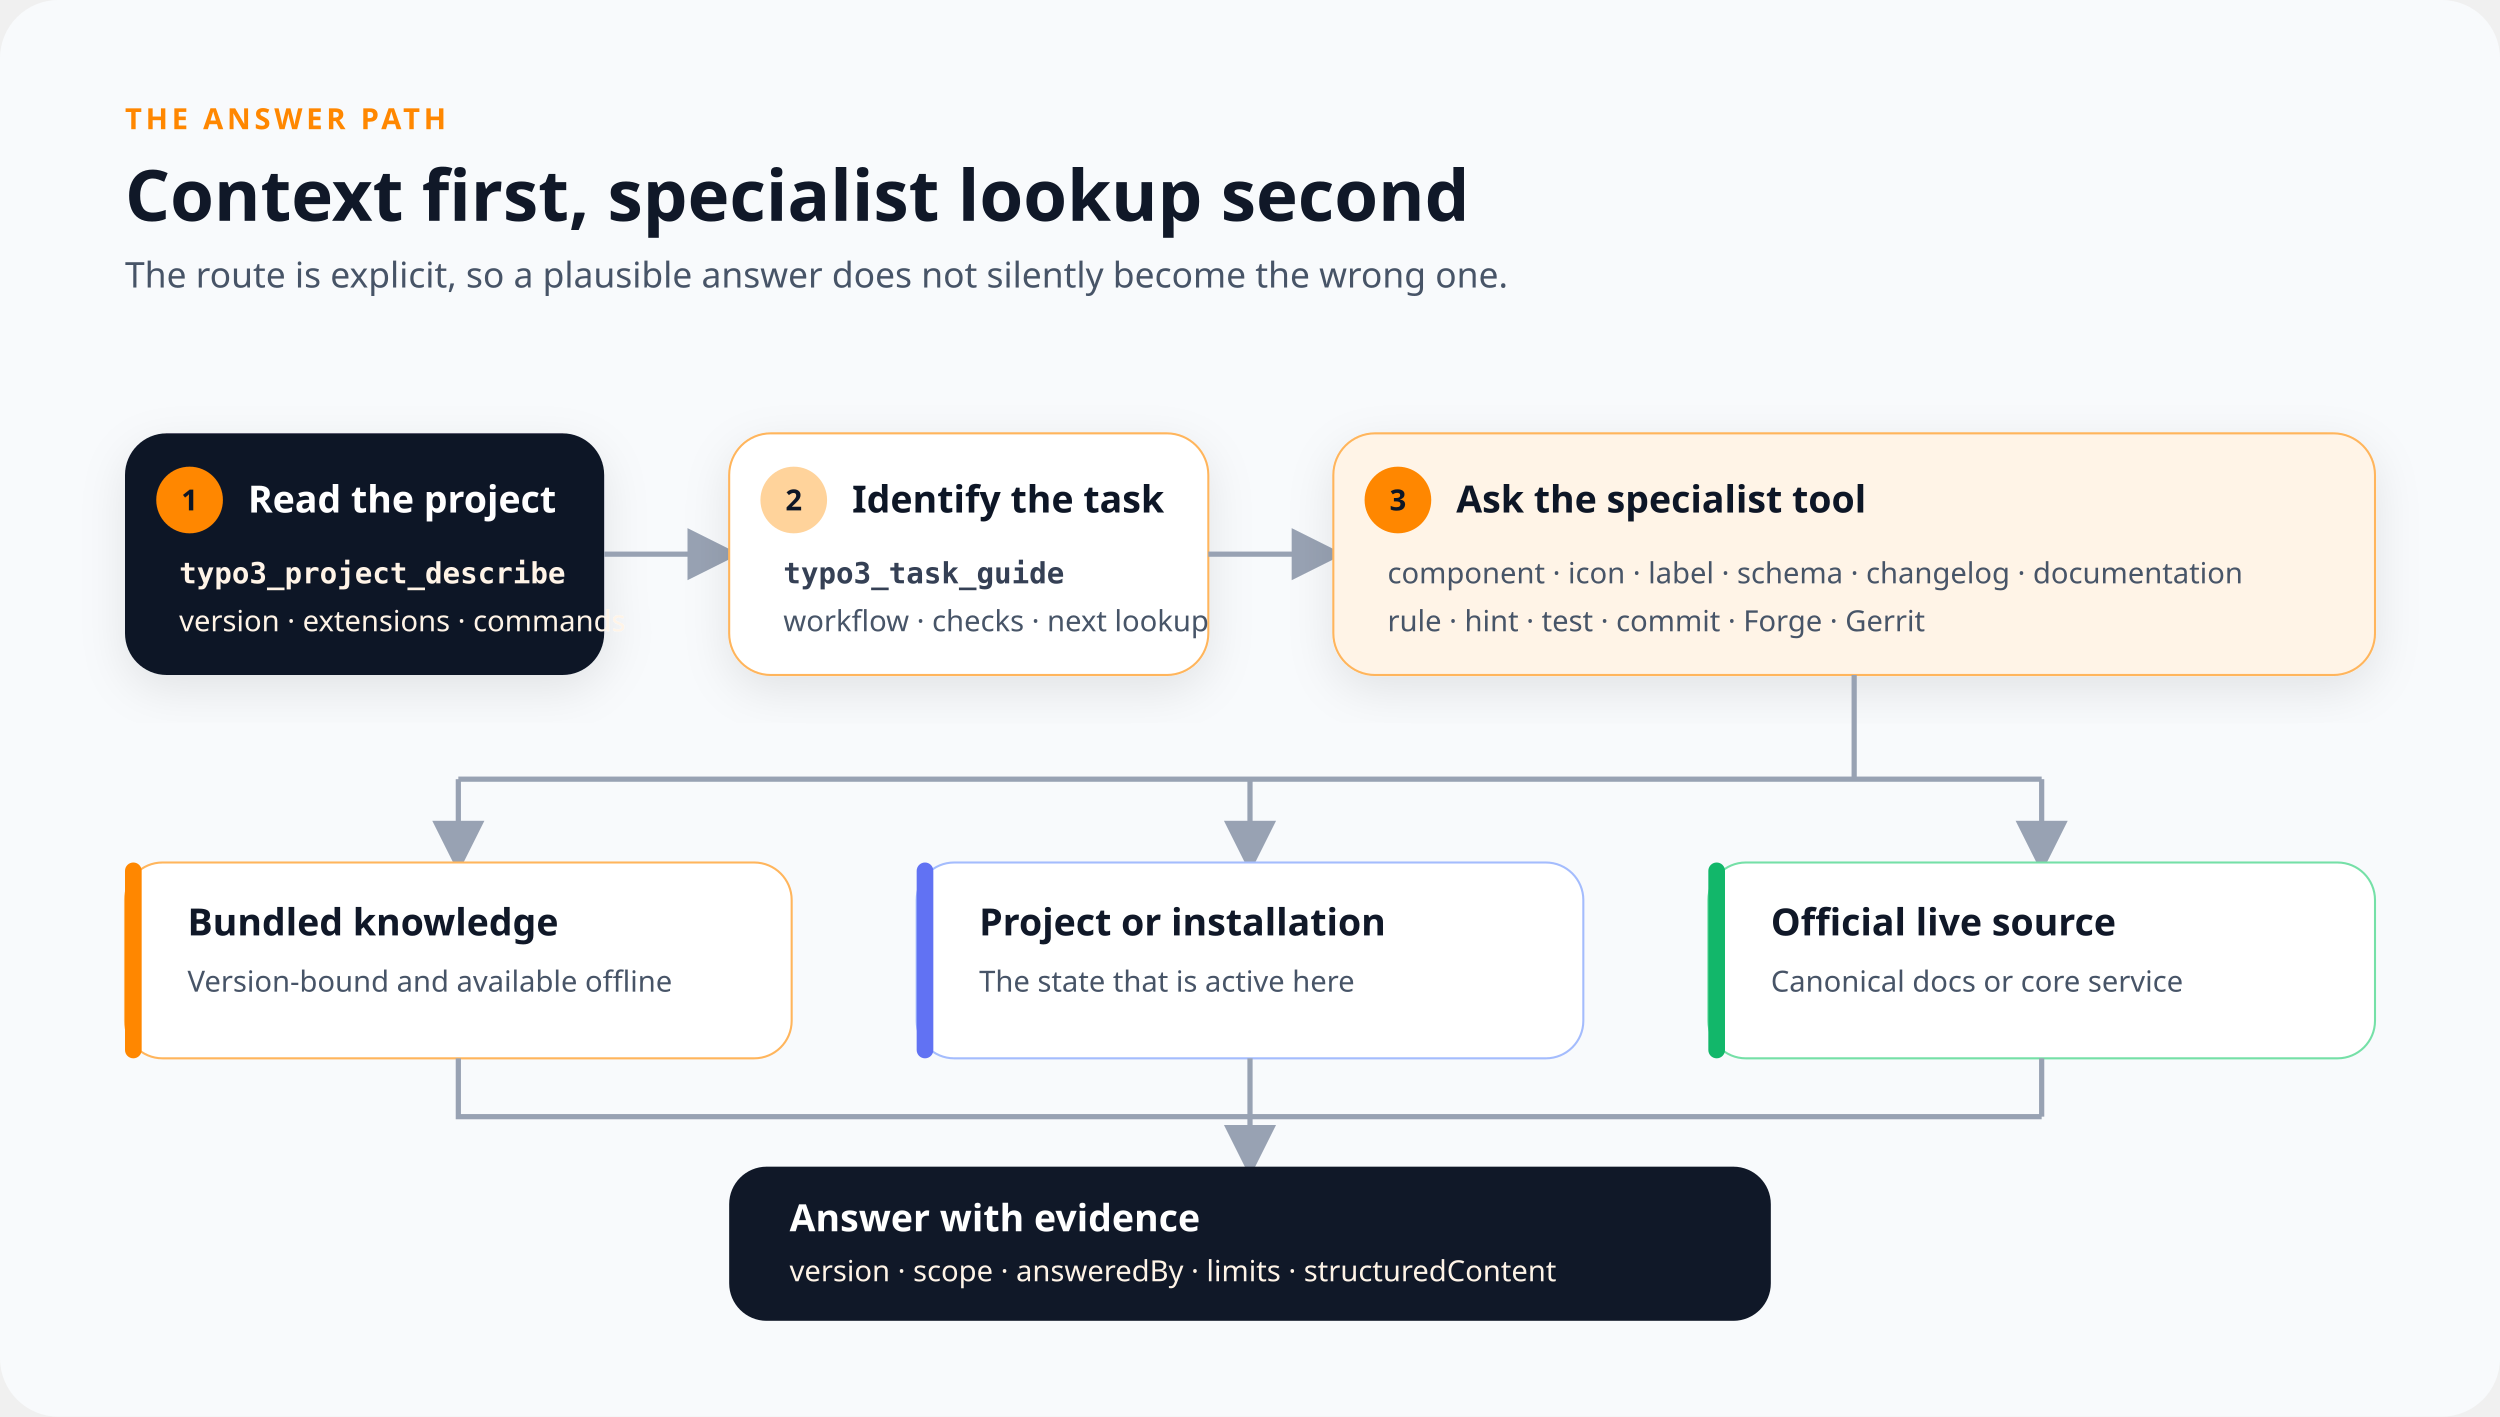
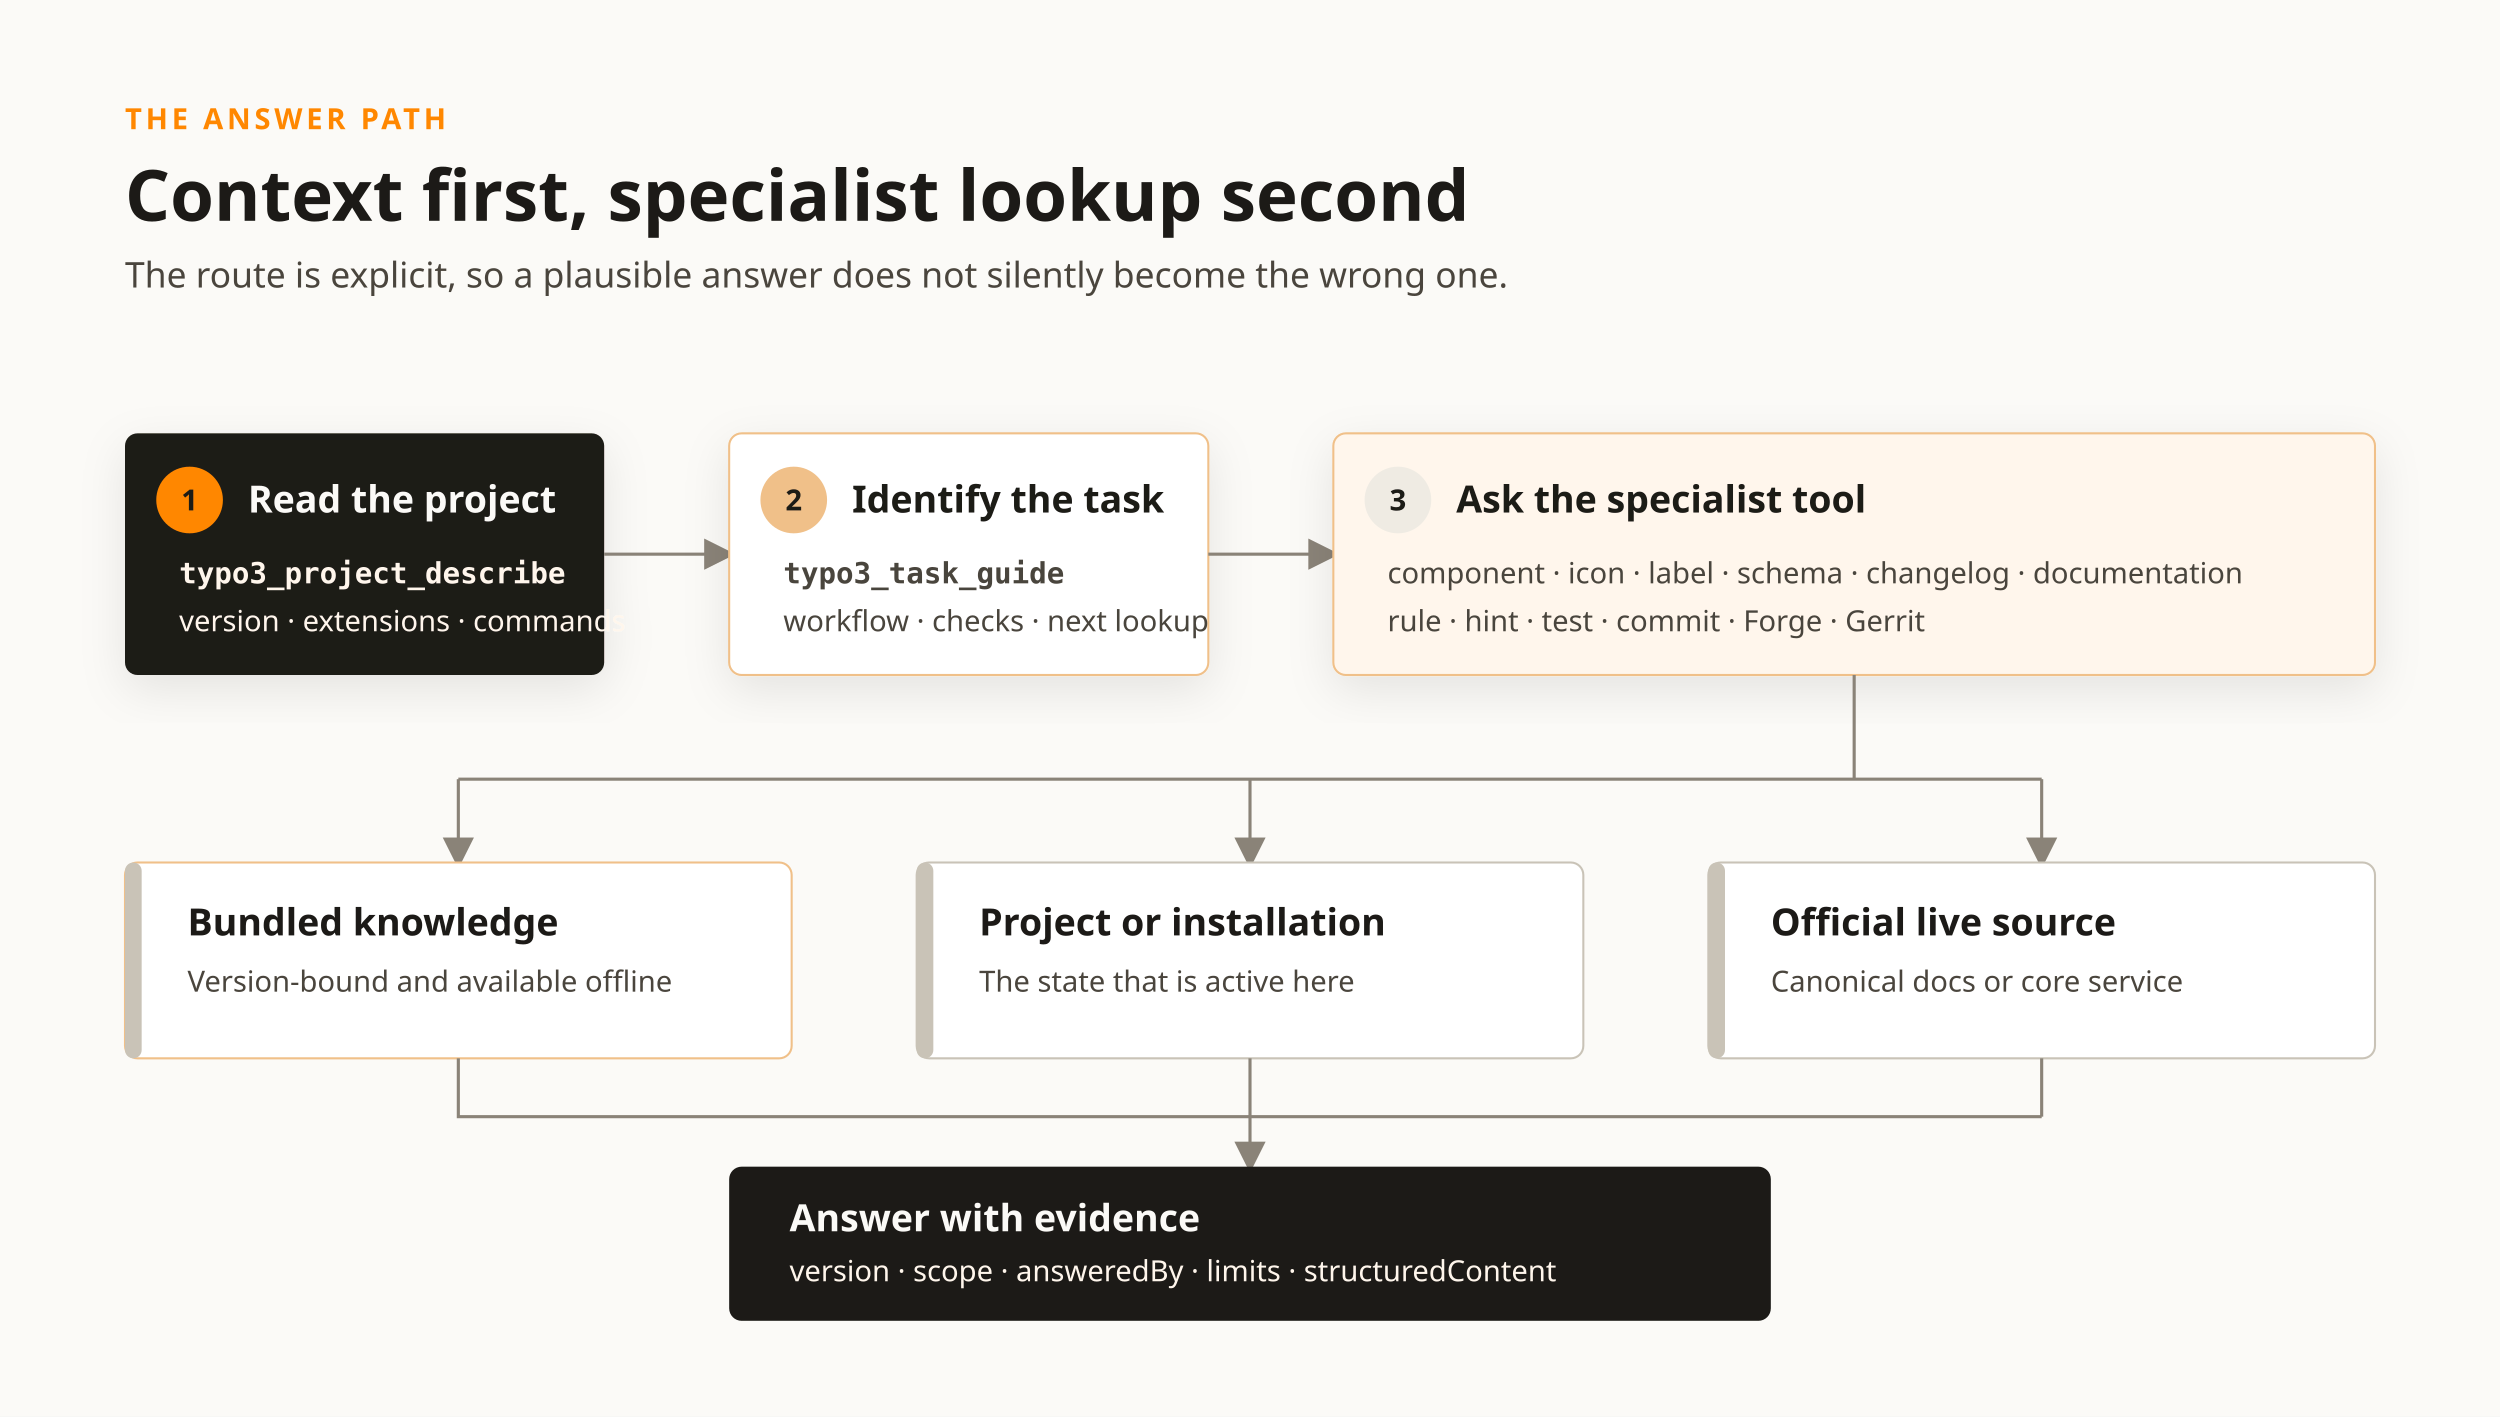
<svg xmlns="http://www.w3.org/2000/svg" width="1200" height="680" viewBox="0 0 1200 680" role="img" aria-labelledby="title description">
  <defs>
    <filter id="shadow" x="-20%" y="-20%" width="140%" height="140%">
-       <feDropShadow dx="0" dy="7" stdDeviation="11" flood-color="#101828" flood-opacity="0.09" />
+       <feDropShadow dx="0" dy="7" stdDeviation="11" flood-color="#1C1A17" flood-opacity="0.09" />
    </filter>
    <marker id="arrow" markerWidth="10" markerHeight="10" refX="8" refY="5" orient="auto" markerUnits="strokeWidth">
-       <path d="M0 0 10 5 0 10Z" fill="#98a2b3" />
+       <path d="M0 0 10 5 0 10Z" fill="#8A8378" />
    </marker>
-     <style>
-       .eyebrow { font: 700 14px system-ui, sans-serif; letter-spacing: 1.8px; fill: #ff8700; }
-       .title { font: 700 34px system-ui, sans-serif; fill: #101828; }
-       .subtitle { font: 400 17px system-ui, sans-serif; fill: #475467; }
-       .number { font: 700 14px system-ui, sans-serif; fill: #101828; }
-       .label { font: 700 18px system-ui, sans-serif; fill: #101828; }
-       .copy { font: 400 14px system-ui, sans-serif; fill: #475467; }
-       .code { font: 600 14px ui-monospace, SFMono-Regular, Consolas, monospace; fill: #344054; }
-       .whiteLabel { font: 700 18px system-ui, sans-serif; fill: white; }
-       .whiteCopy { font: 400 14px system-ui, sans-serif; fill: #fff4e7; }
-       .line { fill: none; stroke: #98a2b3; stroke-width: 2.5; marker-end: url(#arrow); }
-       .bus { fill: none; stroke: #98a2b3; stroke-width: 2.5; }
-       .whiteCode { font: 600 14px ui-monospace, SFMono-Regular, Consolas, monospace; fill: #fff4e7; }
-     </style>
  </defs>
-   <rect width="1200" height="680" rx="28" fill="#f8fafc" />
-   <text x="60" y="62" class="eyebrow">THE ANSWER PATH</text>
-   <text x="60" y="106" class="title">Context first, specialist lookup second</text>
-   <text x="60" y="138" class="subtitle">The route is explicit, so a plausible answer does not silently become the wrong one.</text>
+   <rect width="1200" height="680" fill="#FBFAF7" />
+   <text x="60" y="62" font-weight="700" font-size="14" font-family="'Source Sans 3',system-ui,sans-serif" letter-spacing="1.8" fill="#FF8700">THE ANSWER PATH</text>
+   <text x="60" y="106" font-weight="700" font-size="34" font-family="'Source Sans 3',system-ui,sans-serif" fill="#1C1A17">Context first, specialist lookup second</text>
+   <text x="60" y="138" font-weight="400" font-size="17" font-family="'Source Sans 3',system-ui,sans-serif" fill="#4A453D">The route is explicit, so a plausible answer does not silently become the wrong one.</text>
  <g filter="url(#shadow)">
-     <rect x="60" y="208" width="230" height="116" rx="20" fill="#101828" />
-     <circle cx="91" cy="240" r="16" fill="#ff8700" />
-     <text x="91" y="245" text-anchor="middle" class="number">1</text>
-     <text x="119" y="246" class="whiteLabel">Read the project</text>
-     <text x="86" y="280" class="whiteCode">typo3_project_describe</text>
-     <text x="86" y="303" class="whiteCopy">version · extensions · commands</text>
+     <rect x="60" y="208" width="230" height="116" rx="6" fill="#1C1A17" />
+     <circle cx="91" cy="240" r="16" fill="#FF8700" />
+     <text x="91" y="245" text-anchor="middle" font-weight="700" font-size="14" font-family="'Source Sans 3',system-ui,sans-serif" fill="#1C1A17">1</text>
+     <text x="119" y="246" font-weight="700" font-size="18" font-family="'Source Sans 3',system-ui,sans-serif" fill="#FBFAF7">Read the project</text>
+     <text x="86" y="280" font-weight="600" font-size="14" font-family="'Source Code Pro',ui-monospace,monospace" fill="#FFF6EC">typo3_project_describe</text>
+     <text x="86" y="303" font-weight="400" font-size="14" font-family="'Source Sans 3',system-ui,sans-serif" fill="#FFF6EC">version · extensions · commands</text>
  </g>
-   <path d="M290 266 H350" class="line" />
+   <path d="M290 266 H350" fill="none" stroke="#8A8378" stroke-width="1.5" marker-end="url(#arrow)" />
  <g filter="url(#shadow)">
-     <rect x="350" y="208" width="230" height="116" rx="20" fill="#ffffff" stroke="#ffb55c" />
-     <circle cx="381" cy="240" r="16" fill="#ffd39b" />
-     <text x="381" y="245" text-anchor="middle" class="number">2</text>
-     <text x="409" y="246" class="label">Identify the task</text>
-     <text x="376" y="280" class="code">typo3_task_guide</text>
-     <text x="376" y="303" class="copy">workflow · checks · next lookup</text>
+     <rect x="350" y="208" width="230" height="116" rx="6" fill="#FFFFFF" stroke="#F0C089" />
+     <circle cx="381" cy="240" r="16" fill="#F0C089" />
+     <text x="381" y="245" text-anchor="middle" font-weight="700" font-size="14" font-family="'Source Sans 3',system-ui,sans-serif" fill="#1C1A17">2</text>
+     <text x="409" y="246" font-weight="700" font-size="18" font-family="'Source Sans 3',system-ui,sans-serif" fill="#1C1A17">Identify the task</text>
+     <text x="376" y="280" font-weight="600" font-size="14" font-family="'Source Code Pro',ui-monospace,monospace" fill="#4A453D">typo3_task_guide</text>
+     <text x="376" y="303" font-weight="400" font-size="14" font-family="'Source Sans 3',system-ui,sans-serif" fill="#4A453D">workflow · checks · next lookup</text>
  </g>
-   <path d="M580 266 H640" class="line" />
+   <path d="M580 266 H640" fill="none" stroke="#8A8378" stroke-width="1.5" marker-end="url(#arrow)" />
  <g filter="url(#shadow)">
-     <rect x="640" y="208" width="500" height="116" rx="20" fill="#fff4e7" stroke="#ffb55c" />
-     <circle cx="671" cy="240" r="16" fill="#ff8700" />
-     <text x="671" y="245" text-anchor="middle" class="number">3</text>
-     <text x="699" y="246" class="label">Ask the specialist tool</text>
-     <text x="666" y="280" class="copy">component · icon · label · schema · changelog · documentation</text>
-     <text x="666" y="303" class="copy">rule · hint · test · commit · Forge · Gerrit</text>
+     <rect x="640" y="208" width="500" height="116" rx="6" fill="#FFF6EC" stroke="#F0C089" />
+     <circle cx="671" cy="240" r="16" fill="#EFEBE3" />
+     <text x="671" y="245" text-anchor="middle" font-weight="700" font-size="14" font-family="'Source Sans 3',system-ui,sans-serif" fill="#1C1A17">3</text>
+     <text x="699" y="246" font-weight="700" font-size="18" font-family="'Source Sans 3',system-ui,sans-serif" fill="#1C1A17">Ask the specialist tool</text>
+     <text x="666" y="280" font-weight="400" font-size="14" font-family="'Source Sans 3',system-ui,sans-serif" fill="#4A453D">component · icon · label · schema · changelog · documentation</text>
+     <text x="666" y="303" font-weight="400" font-size="14" font-family="'Source Sans 3',system-ui,sans-serif" fill="#4A453D">rule · hint · test · commit · Forge · Gerrit</text>
  </g>
-   <path d="M890 324 V374 H220 M220 374 H980" class="bus" />
-   <path d="M220 374 V414" class="line" />
-   <path d="M600 374 V414" class="line" />
-   <path d="M980 374 V414" class="line" />
+   <path d="M890 324 V374 H220 M220 374 H980" fill="none" stroke="#8A8378" stroke-width="1.5" />
+   <path d="M220 374 V414" fill="none" stroke="#8A8378" stroke-width="1.5" marker-end="url(#arrow)" />
+   <path d="M600 374 V414" fill="none" stroke="#8A8378" stroke-width="1.5" marker-end="url(#arrow)" />
+   <path d="M980 374 V414" fill="none" stroke="#8A8378" stroke-width="1.5" marker-end="url(#arrow)" />
  <g aria-label="Source choice">
-     <rect x="60" y="414" width="320" height="94" rx="18" fill="#ffffff" stroke="#ffb55c" />
-     <rect x="60" y="414" width="8" height="94" rx="4" fill="#ff8700" />
-     <text x="90" y="449" class="label">Bundled knowledge</text>
-     <text x="90" y="476" class="copy">Version-bound and available offline</text>
-     <rect x="440" y="414" width="320" height="94" rx="18" fill="#ffffff" stroke="#a4bcfd" />
-     <rect x="440" y="414" width="8" height="94" rx="4" fill="#6172f3" />
-     <text x="470" y="449" class="label">Project or installation</text>
-     <text x="470" y="476" class="copy">The state that is active here</text>
-     <rect x="820" y="414" width="320" height="94" rx="18" fill="#ffffff" stroke="#75e0a7" />
-     <rect x="820" y="414" width="8" height="94" rx="4" fill="#12b76a" />
-     <text x="850" y="449" class="label">Official live source</text>
-     <text x="850" y="476" class="copy">Canonical docs or core service</text>
+     <rect x="60" y="414" width="320" height="94" rx="6" fill="#FFFFFF" stroke="#F0C089" />
+     <rect x="60" y="414" width="8" height="94" rx="4" fill="#C9C3B7" />
+     <text x="90" y="449" font-weight="700" font-size="18" font-family="'Source Sans 3',system-ui,sans-serif" fill="#1C1A17">Bundled knowledge</text>
+     <text x="90" y="476" font-weight="400" font-size="14" font-family="'Source Sans 3',system-ui,sans-serif" fill="#4A453D">Version-bound and available offline</text>
+     <rect x="440" y="414" width="320" height="94" rx="6" fill="#FFFFFF" stroke="#C9C3B7" />
+     <rect x="440" y="414" width="8" height="94" rx="4" fill="#C9C3B7" />
+     <text x="470" y="449" font-weight="700" font-size="18" font-family="'Source Sans 3',system-ui,sans-serif" fill="#1C1A17">Project or installation</text>
+     <text x="470" y="476" font-weight="400" font-size="14" font-family="'Source Sans 3',system-ui,sans-serif" fill="#4A453D">The state that is active here</text>
+     <rect x="820" y="414" width="320" height="94" rx="6" fill="#FFFFFF" stroke="#C9C3B7" />
+     <rect x="820" y="414" width="8" height="94" rx="4" fill="#C9C3B7" />
+     <text x="850" y="449" font-weight="700" font-size="18" font-family="'Source Sans 3',system-ui,sans-serif" fill="#1C1A17">Official live source</text>
+     <text x="850" y="476" font-weight="400" font-size="14" font-family="'Source Sans 3',system-ui,sans-serif" fill="#4A453D">Canonical docs or core service</text>
  </g>
-   <path d="M220 508 V536 H980 M600 508 V536 M980 508 V536" class="bus" />
-   <path d="M600 536 V560" class="line" />
-   <rect x="350" y="560" width="500" height="74" rx="18" fill="#101828" />
-   <text x="379" y="591" class="whiteLabel">Answer with evidence</text>
-   <text x="379" y="615" class="whiteCopy">version · scope · answeredBy · limits · structuredContent</text>
+   <path d="M220 508 V536 H980 M600 508 V536 M980 508 V536" fill="none" stroke="#8A8378" stroke-width="1.5" />
+   <path d="M600 536 V560" fill="none" stroke="#8A8378" stroke-width="1.5" marker-end="url(#arrow)" />
+   <rect x="350" y="560" width="500" height="74" rx="6" fill="#1C1A17" />
+   <text x="379" y="591" font-weight="700" font-size="18" font-family="'Source Sans 3',system-ui,sans-serif" fill="#FBFAF7">Answer with evidence</text>
+   <text x="379" y="615" font-weight="400" font-size="14" font-family="'Source Sans 3',system-ui,sans-serif" fill="#FFF6EC">version · scope · answeredBy · limits · structuredContent</text>
</svg>
